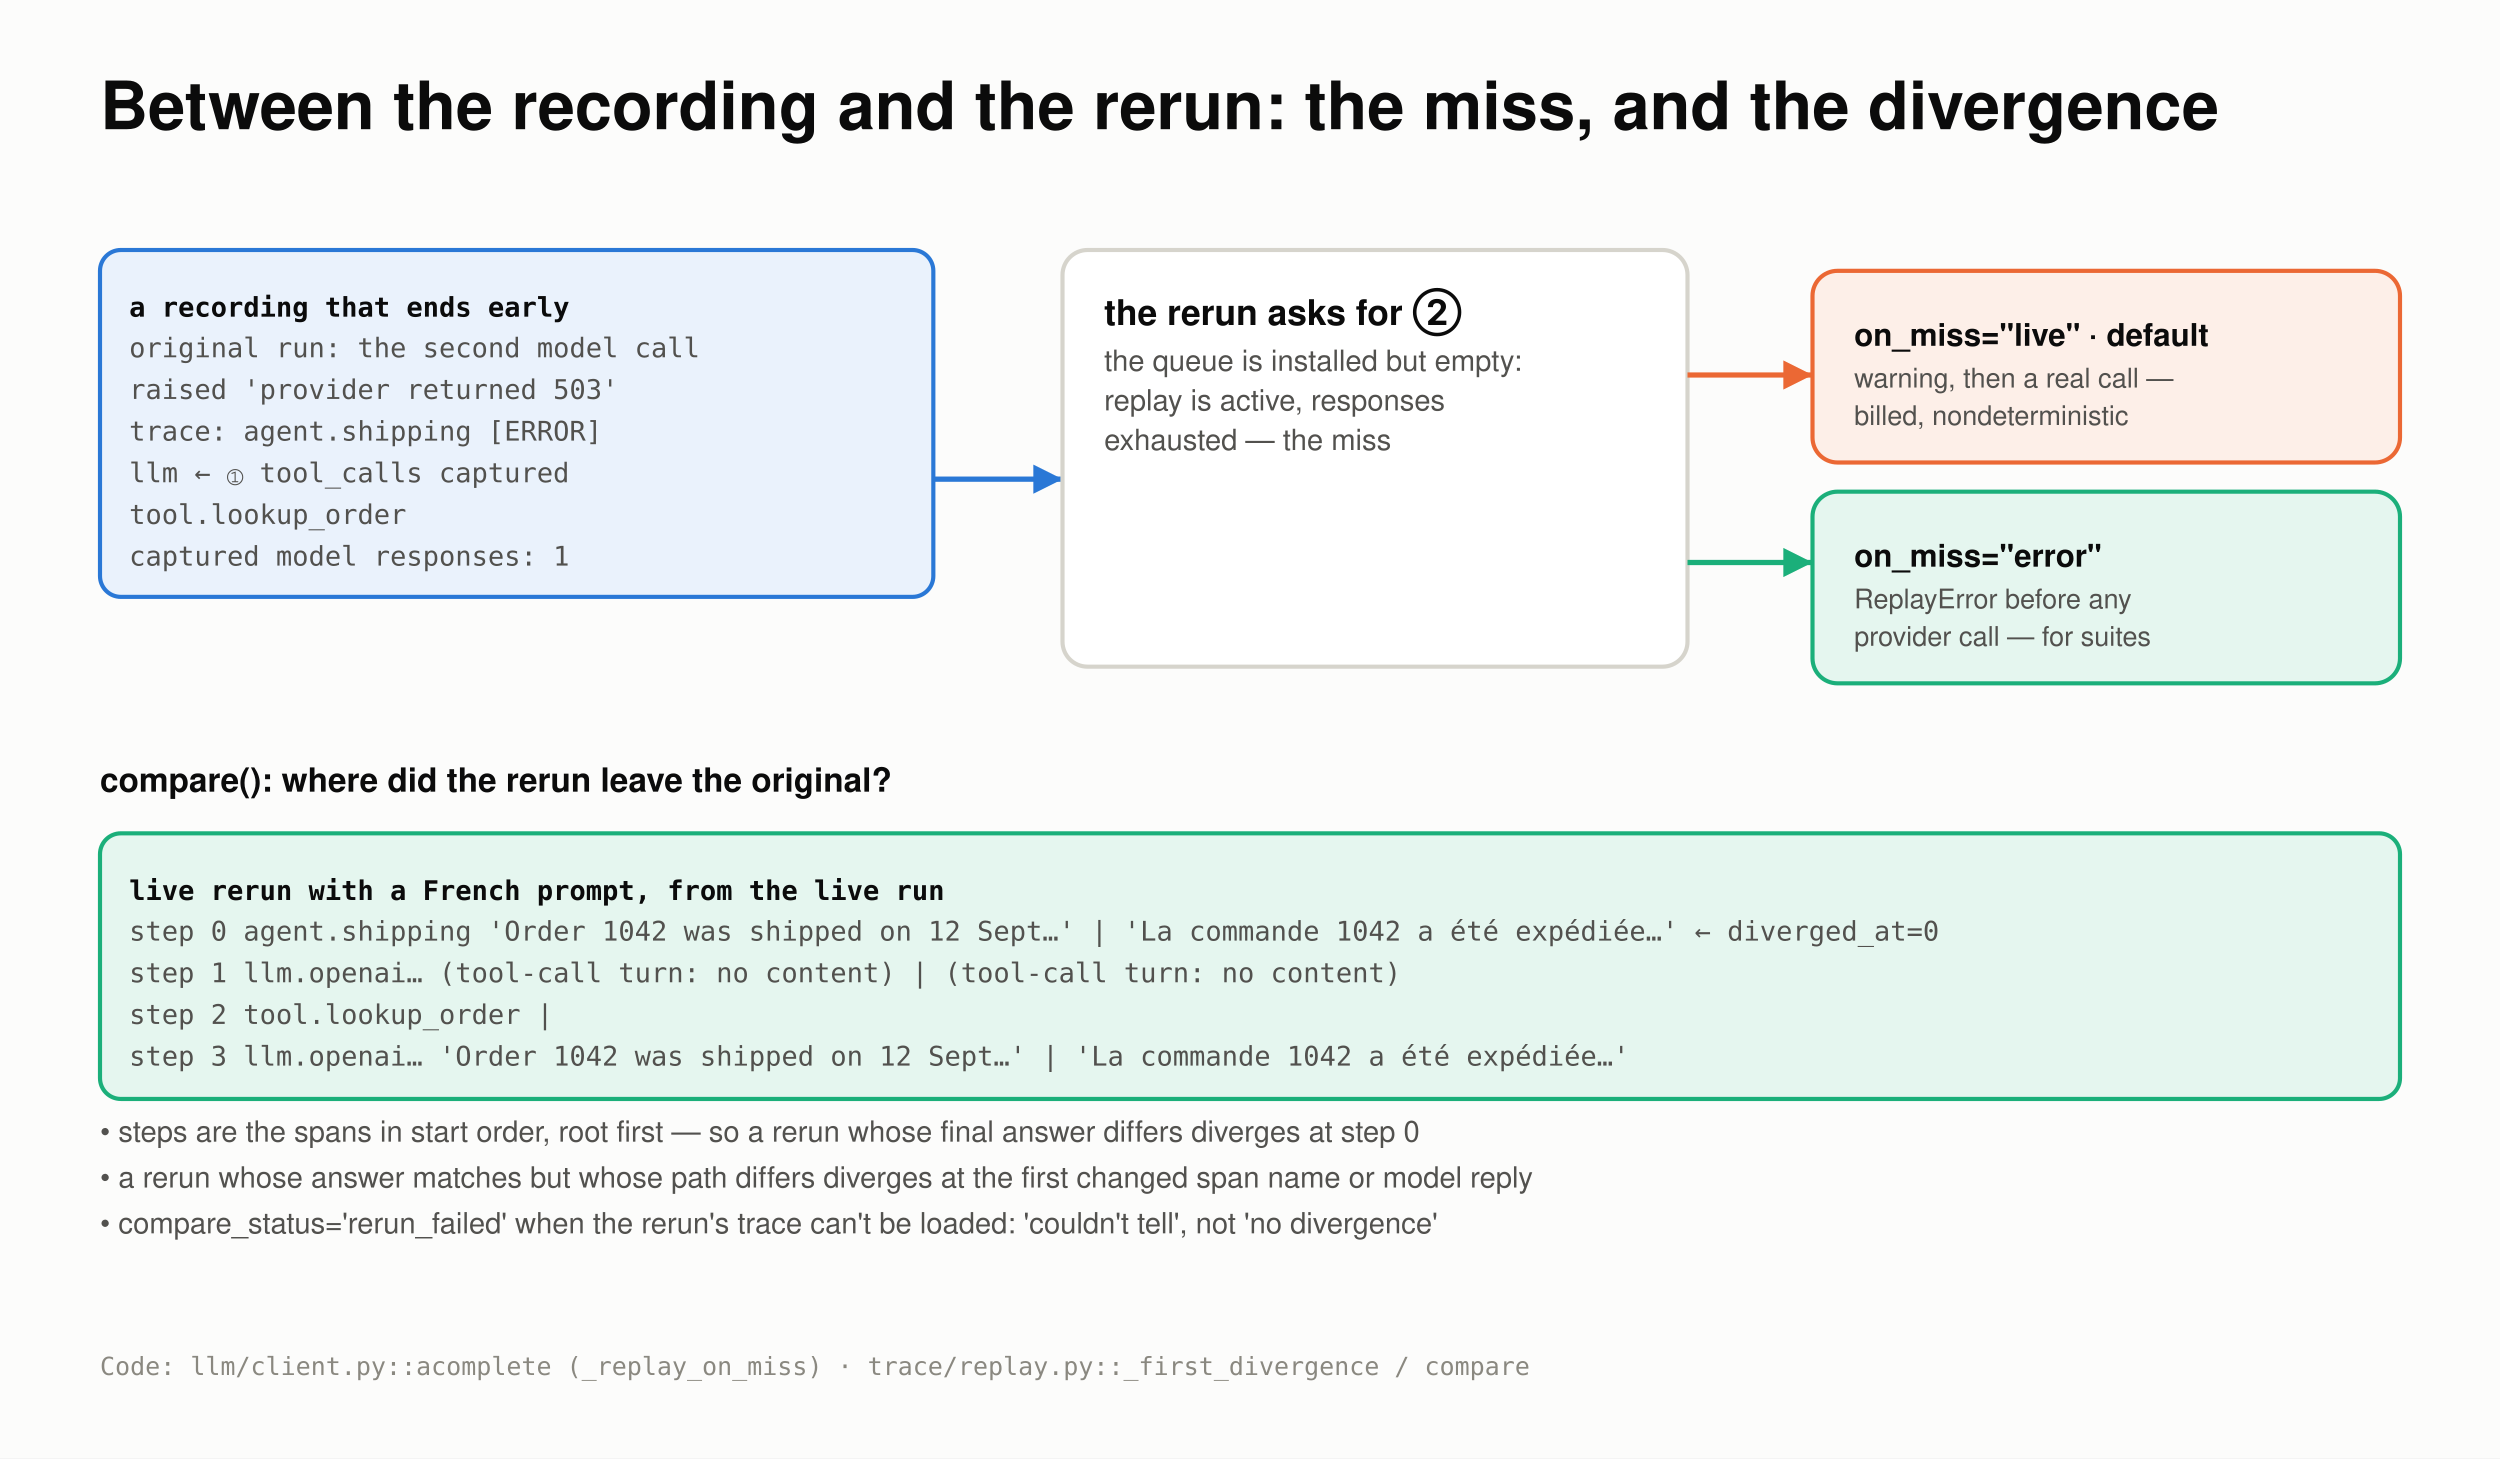
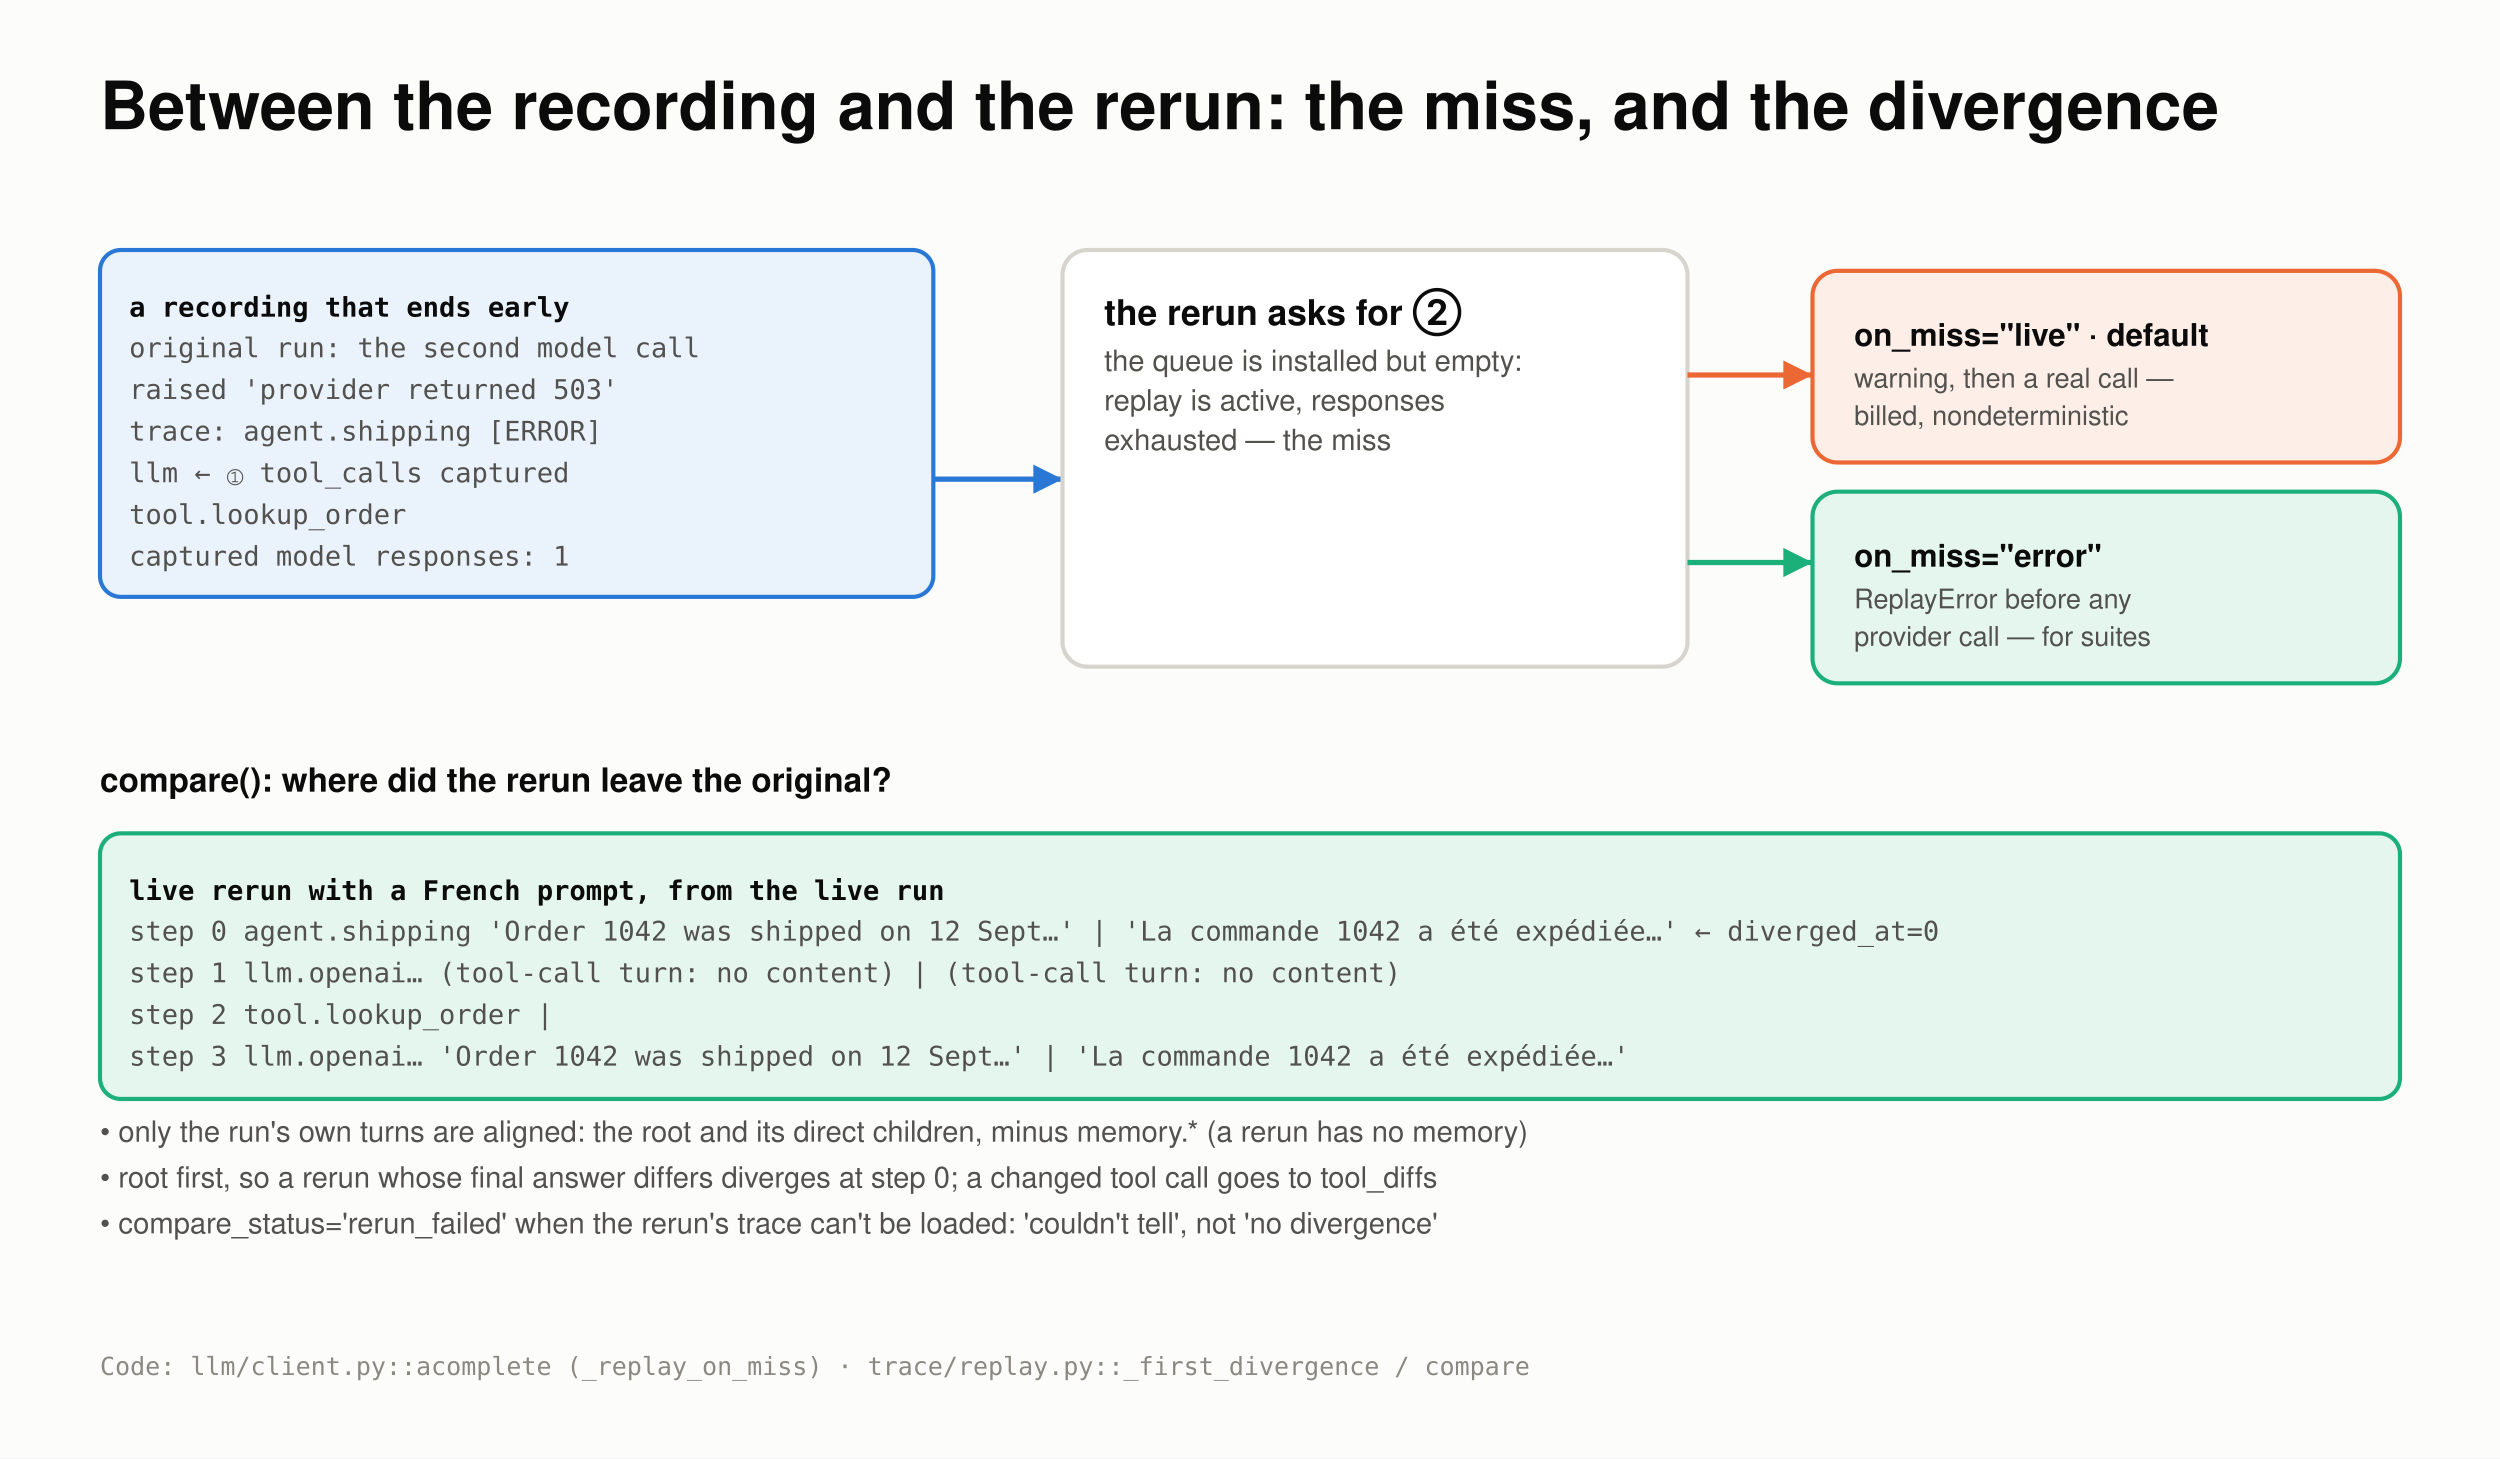
- <svg xmlns="http://www.w3.org/2000/svg" viewBox="0 0 1200 700" width="1200" height="700" role="img" aria-label="Between the recording and the rerun: when a rerun makes more model calls than the trace captured the queue is empty; on_miss=error raises ReplayError before any provider call; on_miss=live, the default, logs a warning and makes a real billed call; compare walks both step lists in start order, root first, and reports the first step whose name or model output differs, or rerun_failed when the rerun's trace cannot be loaded.">
+ <svg xmlns="http://www.w3.org/2000/svg" viewBox="0 0 1200 700" width="1200" height="700" role="img" aria-label="Between the recording and the rerun: when a rerun makes more model calls than the trace captured the queue is empty; on_miss=error raises ReplayError before any provider call; on_miss=live, the default, logs a warning and makes a real billed call; compare aligns the run's own turns, the root and its direct children without memory spans, and reports the first whose name or model output differs, with tool changes listed apart, or rerun_failed when the rerun's trace cannot be loaded.">
  <rect x="0" y="0" width="1200" height="700" rx="0" fill="#fcfcfb" stroke="none" stroke-width="2" />
  <text x="48" y="62" font-family="-apple-system, 'Helvetica Neue', Helvetica, Arial, sans-serif" font-size="32" font-weight="700" fill="#0b0b0b" text-anchor="start">Between the recording and the rerun: the miss, and the divergence</text>
  <rect x="48" y="120" width="400" height="166.5" rx="10" fill="#eaf2fc" stroke="#2a78d6" stroke-width="2" />
  <text x="62" y="152" font-family="'SF Mono', Menlo, Consolas, monospace" font-size="13" font-weight="700" fill="#0b0b0b" text-anchor="start">a recording that ends early</text>
  <text x="62" y="171.5" font-family="'SF Mono', Menlo, Consolas, monospace" font-size="13" font-weight="400" fill="#52514e" text-anchor="start">original run: the second model call</text>
  <text x="62" y="191.5" font-family="'SF Mono', Menlo, Consolas, monospace" font-size="13" font-weight="400" fill="#52514e" text-anchor="start">raised 'provider returned 503'</text>
  <text x="62" y="211.5" font-family="'SF Mono', Menlo, Consolas, monospace" font-size="13" font-weight="400" fill="#52514e" text-anchor="start">trace: agent.shipping [ERROR]</text>
  <text x="62" y="231.5" font-family="'SF Mono', Menlo, Consolas, monospace" font-size="13" font-weight="400" fill="#52514e" text-anchor="start">       llm  ← ① tool_calls captured</text>
  <text x="62" y="251.5" font-family="'SF Mono', Menlo, Consolas, monospace" font-size="13" font-weight="400" fill="#52514e" text-anchor="start">       tool.lookup_order</text>
  <text x="62" y="271.5" font-family="'SF Mono', Menlo, Consolas, monospace" font-size="13" font-weight="400" fill="#52514e" text-anchor="start">captured model responses: 1</text>
  <polyline points="448,230 510,230" fill="none" stroke="#2a78d6" stroke-width="2.5" stroke-linejoin="round" />
  <polygon points="510,230 496.0,223.0 496.0,237.0" fill="#2a78d6" />
  <rect x="510" y="120" width="300" height="200" rx="12" fill="#ffffff" stroke="#d6d4cc" stroke-width="2" />
  <text x="530" y="156" font-family="-apple-system, 'Helvetica Neue', Helvetica, Arial, sans-serif" font-size="17" font-weight="700" fill="#0b0b0b" text-anchor="start">the rerun asks for ②</text>
  <text x="530" y="178" font-family="-apple-system, 'Helvetica Neue', Helvetica, Arial, sans-serif" font-size="14" font-weight="400" fill="#52514e" text-anchor="start">the queue is installed but empty:</text>
  <text x="530" y="197" font-family="-apple-system, 'Helvetica Neue', Helvetica, Arial, sans-serif" font-size="14" font-weight="400" fill="#52514e" text-anchor="start">replay is active, responses</text>
  <text x="530" y="216" font-family="-apple-system, 'Helvetica Neue', Helvetica, Arial, sans-serif" font-size="14" font-weight="400" fill="#52514e" text-anchor="start">exhausted — the miss</text>
  <polyline points="810,180 870,180" fill="none" stroke="#eb6834" stroke-width="2.5" stroke-linejoin="round" />
  <polygon points="870,180 856.0,173.0 856.0,187.0" fill="#eb6834" />
  <polyline points="810,270 870,270" fill="none" stroke="#1baf7a" stroke-width="2.5" stroke-linejoin="round" />
  <polygon points="870,270 856.0,263.0 856.0,277.0" fill="#1baf7a" />
  <rect x="870" y="130" width="282" height="92" rx="12" fill="#fdefe8" stroke="#eb6834" stroke-width="2" />
  <text x="890" y="166" font-family="-apple-system, 'Helvetica Neue', Helvetica, Arial, sans-serif" font-size="15" font-weight="700" fill="#0b0b0b" text-anchor="start">on_miss="live" · default</text>
  <text x="890" y="186" font-family="-apple-system, 'Helvetica Neue', Helvetica, Arial, sans-serif" font-size="13" font-weight="400" fill="#52514e" text-anchor="start">warning, then a real call —</text>
  <text x="890" y="204" font-family="-apple-system, 'Helvetica Neue', Helvetica, Arial, sans-serif" font-size="13" font-weight="400" fill="#52514e" text-anchor="start">billed, nondeterministic</text>
  <rect x="870" y="236" width="282" height="92" rx="12" fill="#e5f6ef" stroke="#1baf7a" stroke-width="2" />
  <text x="890" y="272" font-family="-apple-system, 'Helvetica Neue', Helvetica, Arial, sans-serif" font-size="15" font-weight="700" fill="#0b0b0b" text-anchor="start">on_miss="error"</text>
  <text x="890" y="292" font-family="-apple-system, 'Helvetica Neue', Helvetica, Arial, sans-serif" font-size="13" font-weight="400" fill="#52514e" text-anchor="start">ReplayError before any</text>
  <text x="890" y="310" font-family="-apple-system, 'Helvetica Neue', Helvetica, Arial, sans-serif" font-size="13" font-weight="400" fill="#52514e" text-anchor="start">provider call — for suites</text>
  <text x="48" y="380" font-family="-apple-system, 'Helvetica Neue', Helvetica, Arial, sans-serif" font-size="16" font-weight="700" fill="#0b0b0b" text-anchor="start">compare(): where did the rerun leave the original?</text>
  <rect x="48" y="400" width="1104" height="127.5" rx="10" fill="#e5f6ef" stroke="#1baf7a" stroke-width="2" />
  <text x="62" y="432" font-family="'SF Mono', Menlo, Consolas, monospace" font-size="13" font-weight="700" fill="#0b0b0b" text-anchor="start">live rerun with a French prompt, from the live run</text>
  <text x="62" y="451.5" font-family="'SF Mono', Menlo, Consolas, monospace" font-size="13" font-weight="400" fill="#52514e" text-anchor="start">step 0  agent.shipping   'Order 1042 was shipped on 12 Sept…'  |  'La commande 1042 a été expédiée…'   ← diverged_at=0</text>
  <text x="62" y="471.5" font-family="'SF Mono', Menlo, Consolas, monospace" font-size="13" font-weight="400" fill="#52514e" text-anchor="start">step 1  llm.openai…      (tool-call turn: no content)          |  (tool-call turn: no content)</text>
  <text x="62" y="491.5" font-family="'SF Mono', Menlo, Consolas, monospace" font-size="13" font-weight="400" fill="#52514e" text-anchor="start">step 2  tool.lookup_order                                      |</text>
  <text x="62" y="511.5" font-family="'SF Mono', Menlo, Consolas, monospace" font-size="13" font-weight="400" fill="#52514e" text-anchor="start">step 3  llm.openai…      'Order 1042 was shipped on 12 Sept…'  |  'La commande 1042 a été expédiée…'</text>
-   <text x="48" y="548" font-family="-apple-system, 'Helvetica Neue', Helvetica, Arial, sans-serif" font-size="14" font-weight="400" fill="#52514e" text-anchor="start">• steps are the spans in start order, root first — so a rerun whose final answer differs diverges at step 0</text>
-   <text x="48" y="570" font-family="-apple-system, 'Helvetica Neue', Helvetica, Arial, sans-serif" font-size="14" font-weight="400" fill="#52514e" text-anchor="start">• a rerun whose answer matches but whose path differs diverges at the first changed span name or model reply</text>
+   <text x="48" y="548" font-family="-apple-system, 'Helvetica Neue', Helvetica, Arial, sans-serif" font-size="14" font-weight="400" fill="#52514e" text-anchor="start">• only the run's own turns are aligned: the root and its direct children, minus memory.* (a rerun has no memory)</text>
+   <text x="48" y="570" font-family="-apple-system, 'Helvetica Neue', Helvetica, Arial, sans-serif" font-size="14" font-weight="400" fill="#52514e" text-anchor="start">• root first, so a rerun whose final answer differs diverges at step 0; a changed tool call goes to tool_diffs</text>
  <text x="48" y="592" font-family="-apple-system, 'Helvetica Neue', Helvetica, Arial, sans-serif" font-size="14" font-weight="400" fill="#52514e" text-anchor="start">• compare_status='rerun_failed' when the rerun's trace can't be loaded: 'couldn't tell', not 'no divergence'</text>
  <text x="48" y="660" font-family="'SF Mono', Menlo, Consolas, monospace" font-size="12" font-weight="400" fill="#8a8880" text-anchor="start">Code: llm/client.py::acomplete (_replay_on_miss) · trace/replay.py::_first_divergence / compare</text>
</svg>
